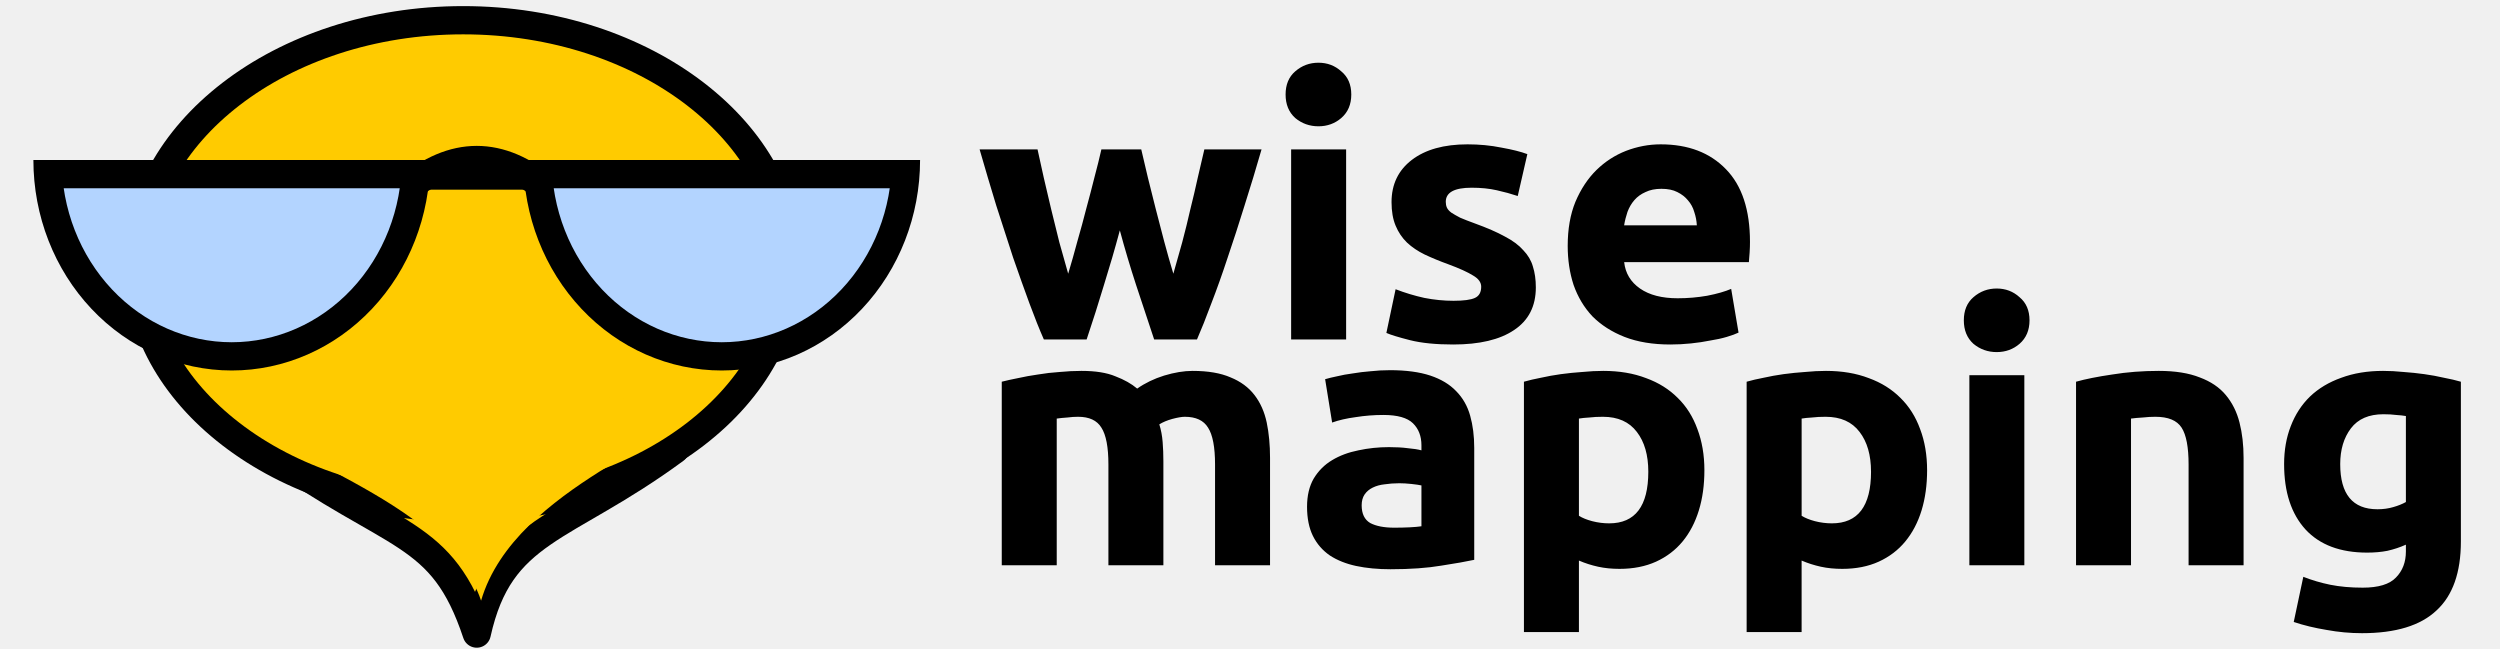
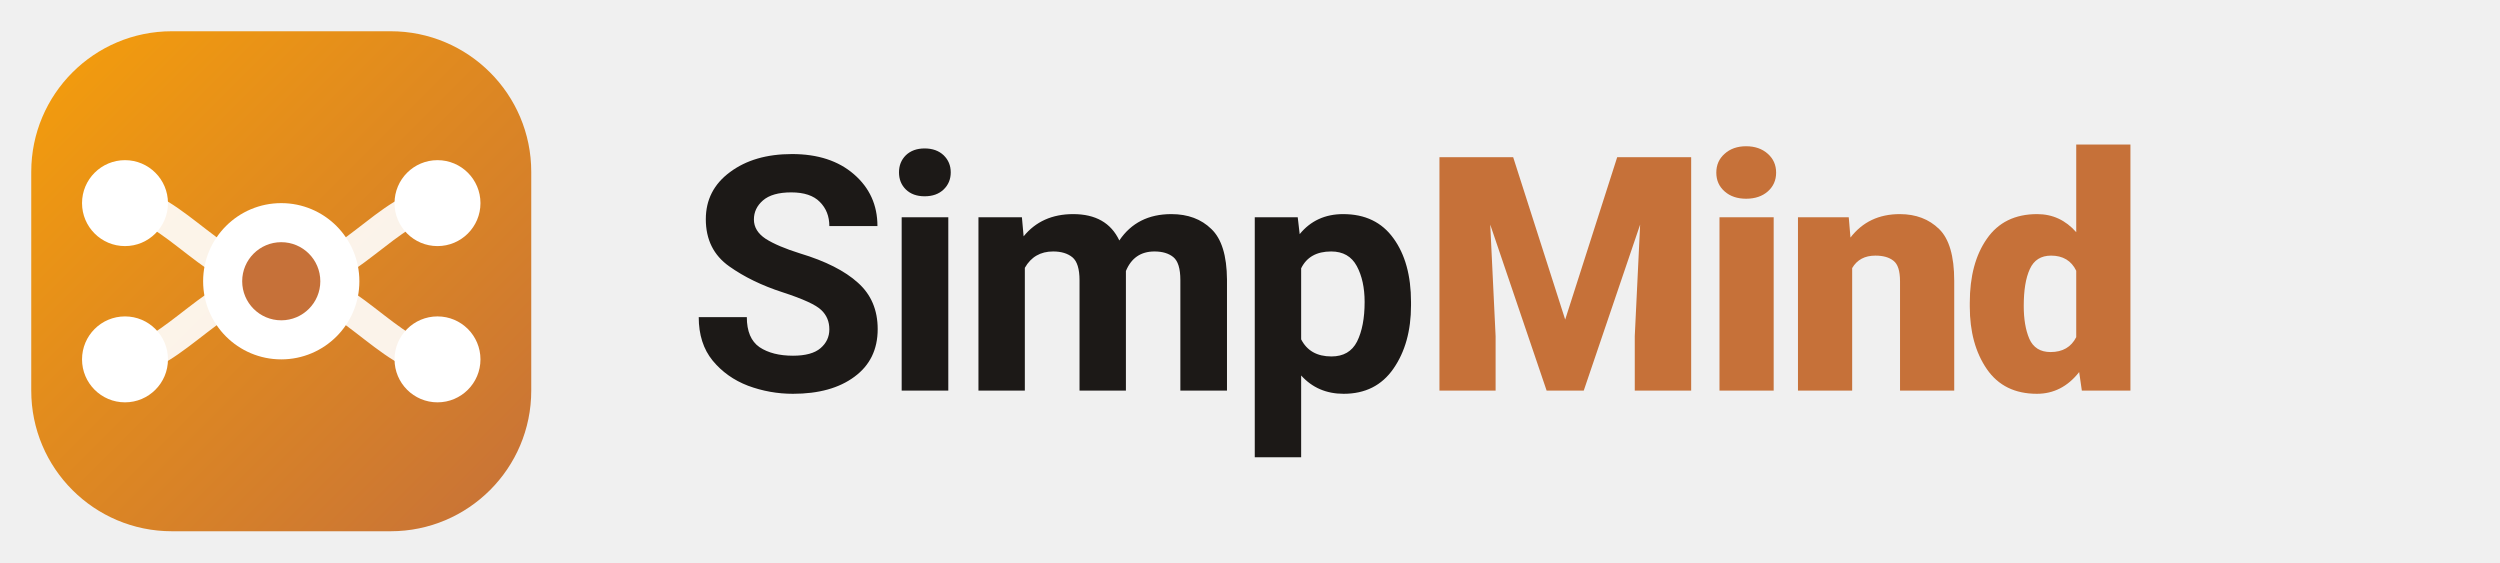
- <svg xmlns="http://www.w3.org/2000/svg" viewBox="9.449 8.932 132.742 34.405" width="133px" height="34.5px">
-   <mask id="i08j30ef6a" fill="#fff">
-     <path d="M 32.284 17.414 C 32.284 20.379 31.176 23.221 29.199 25.317 C 27.224 27.413 24.546 28.59 21.753 28.59 C 18.96 28.59 16.282 27.413 14.307 25.317 C 12.331 23.221 11.222 20.379 11.222 17.414 L 32.284 17.414 Z" />
-   </mask>
-   <mask id="1f1ltfoetb" fill="#fff">
-     <path d="M 58.302 17.414 C 58.302 20.379 57.193 23.221 55.217 25.317 C 53.243 27.413 50.564 28.59 47.771 28.59 C 44.978 28.59 42.299 27.413 40.325 25.317 C 38.349 23.221 37.24 20.379 37.24 17.414 L 58.302 17.414 Z" />
-   </mask>
-   <path fill="#FFCB00" stroke="#000" stroke-linejoin="round" stroke-width="1.5" d="M 34.762 42.559 C 32.904 36.97 30.427 37.669 23.612 32.779 L 45.294 32.779 C 39.363 37.148 36.002 36.97 34.762 42.559 Z" style="" />
-   <path fill="#FFCB00" stroke="#000" stroke-width="1.5" d="M 51.29 22.941 C 51.29 26.358 49.494 29.569 46.372 31.971 C 43.257 34.371 38.902 35.889 34.044 35.889 C 29.186 35.889 24.83 34.371 21.715 31.971 C 18.594 29.569 16.796 26.358 16.796 22.941 C 16.796 19.523 18.594 16.313 21.715 13.91 C 24.83 11.511 29.185 9.992 34.041 9.992 C 38.902 9.992 43.257 11.511 46.372 13.91 C 49.492 16.313 51.292 19.523 51.292 22.941 Z" style="" />
-   <path fill="#B3D4FF" stroke="#000" stroke-width="3" d="M 32.284 17.414 C 32.284 20.379 31.175 23.22 29.2 25.317 C 27.225 27.413 24.545 28.59 21.753 28.59 C 18.961 28.59 16.283 27.413 14.307 25.317 C 12.331 23.22 11.222 20.379 11.222 17.414 L 32.284 17.414 Z" mask="url(#i08j30ef6a)" style="" />
-   <path fill="#B3D4FF" stroke="#000" stroke-width="3" d="M 58.302 17.414 C 58.302 20.379 57.193 23.22 55.217 25.317 C 53.243 27.413 50.564 28.59 47.772 28.59 C 44.979 28.59 42.3 27.413 40.326 25.317 C 38.35 23.22 37.24 20.379 37.24 17.414 L 58.302 17.414 Z" mask="url(#1f1ltfoetb)" style="" />
-   <path stroke="#000" stroke-width="1.5" d="M 31.045 18.987 C 33.523 16.89 36.002 16.89 38.479 18.987" style="" />
-   <path fill="#FFCB00" d="M 34.993 40.812 C 33.136 35.224 22.373 32.779 24.231 31.383 C 26.089 29.986 44.055 29.289 45.294 30.685 C 46.534 32.082 36.797 34.632 34.993 40.812 Z" style="" />
-   <path fill="#000" d="M 68.909 21.149 C 68.649 22.121 68.367 23.086 68.067 24.045 C 67.779 25.005 67.472 25.97 67.146 26.941 L 64.874 26.941 C 64.637 26.405 64.383 25.766 64.108 25.024 C 63.834 24.281 63.548 23.476 63.246 22.607 C 62.959 21.724 62.659 20.797 62.345 19.825 C 62.044 18.841 61.751 17.85 61.463 16.851 L 64.539 16.851 C 64.644 17.312 64.755 17.818 64.873 18.366 C 65.004 18.904 65.135 19.461 65.265 20.036 C 65.409 20.612 65.552 21.194 65.696 21.782 C 65.853 22.357 66.01 22.914 66.166 23.451 C 66.336 22.888 66.499 22.313 66.656 21.724 C 66.826 21.136 66.983 20.56 67.126 19.997 C 67.282 19.422 67.428 18.873 67.557 18.349 C 67.701 17.811 67.825 17.312 67.929 16.851 L 70.046 16.851 C 70.15 17.312 70.268 17.811 70.398 18.348 L 70.811 19.997 C 70.954 20.561 71.103 21.136 71.26 21.724 C 71.417 22.313 71.581 22.888 71.75 23.451 C 71.907 22.914 72.063 22.357 72.221 21.782 C 72.377 21.194 72.521 20.612 72.651 20.036 C 72.795 19.461 72.926 18.904 73.043 18.367 C 73.174 17.818 73.293 17.312 73.396 16.851 L 76.433 16.851 C 76.145 17.85 75.846 18.84 75.532 19.825 C 75.231 20.797 74.931 21.724 74.63 22.607 C 74.344 23.476 74.056 24.282 73.769 25.024 C 73.494 25.766 73.239 26.406 73.005 26.942 L 70.731 26.942 C 70.405 25.97 70.085 25.005 69.771 24.046 C 69.458 23.086 69.17 22.121 68.909 21.15 Z M 80.924 26.942 L 78.004 26.942 L 78.004 16.851 L 80.924 16.851 L 80.924 26.942 Z M 81.198 13.937 C 81.198 14.46 81.022 14.875 80.668 15.183 C 80.329 15.476 79.925 15.624 79.455 15.624 C 78.984 15.624 78.572 15.476 78.22 15.183 C 77.88 14.875 77.71 14.46 77.71 13.936 C 77.71 13.411 77.88 13.002 78.22 12.708 C 78.572 12.401 78.984 12.248 79.454 12.248 C 79.925 12.248 80.33 12.401 80.668 12.708 C 81.022 13.002 81.198 13.411 81.198 13.936 Z M 86.627 24.889 C 87.163 24.889 87.542 24.838 87.763 24.736 C 87.986 24.634 88.096 24.436 88.096 24.141 C 88.096 23.911 87.953 23.713 87.665 23.547 C 87.379 23.367 86.941 23.169 86.353 22.951 C 85.895 22.786 85.477 22.612 85.098 22.434 C 84.732 22.255 84.419 22.044 84.159 21.801 C 83.896 21.546 83.694 21.245 83.551 20.899 C 83.407 20.554 83.335 20.138 83.335 19.652 C 83.335 18.706 83.694 17.958 84.413 17.408 C 85.132 16.858 86.117 16.582 87.372 16.582 C 87.999 16.582 88.6 16.639 89.174 16.756 C 89.749 16.858 90.206 16.974 90.546 17.101 L 90.036 19.326 C 89.696 19.212 89.325 19.109 88.919 19.019 C 88.528 18.93 88.085 18.885 87.587 18.885 C 86.673 18.885 86.215 19.134 86.215 19.633 C 86.215 19.749 86.234 19.851 86.274 19.94 C 86.314 20.029 86.392 20.12 86.509 20.208 C 86.627 20.285 86.784 20.375 86.979 20.477 C 87.189 20.567 87.45 20.67 87.764 20.783 C 88.404 21.015 88.933 21.245 89.35 21.475 C 89.768 21.692 90.095 21.935 90.331 22.204 C 90.578 22.459 90.749 22.747 90.84 23.067 C 90.943 23.387 90.997 23.758 90.997 24.179 C 90.997 25.177 90.611 25.932 89.841 26.443 C 89.083 26.955 88.006 27.21 86.607 27.21 C 85.693 27.21 84.928 27.134 84.315 26.98 C 83.714 26.827 83.296 26.699 83.061 26.596 L 83.551 24.275 C 84.047 24.467 84.556 24.621 85.079 24.736 C 85.602 24.838 86.118 24.889 86.627 24.889 Z M 92.689 21.973 C 92.689 21.078 92.826 20.298 93.099 19.633 C 93.387 18.955 93.76 18.393 94.216 17.945 C 94.674 17.497 95.196 17.16 95.785 16.928 C 96.385 16.698 96.999 16.582 97.626 16.582 C 99.089 16.582 100.245 17.024 101.095 17.906 C 101.943 18.777 102.367 20.062 102.367 21.762 C 102.367 21.929 102.362 22.115 102.349 22.319 C 102.336 22.51 102.322 22.684 102.309 22.837 L 95.687 22.837 C 95.751 23.425 96.033 23.893 96.529 24.238 C 97.025 24.583 97.691 24.755 98.528 24.755 C 99.064 24.755 99.586 24.71 100.094 24.621 C 100.618 24.519 101.042 24.397 101.369 24.257 L 101.76 26.578 C 101.603 26.653 101.394 26.731 101.133 26.807 C 100.872 26.885 100.578 26.949 100.252 27 C 99.938 27.064 99.599 27.115 99.232 27.153 C 98.867 27.191 98.501 27.21 98.135 27.21 C 97.208 27.21 96.398 27.076 95.706 26.807 C 95.026 26.539 94.459 26.174 94.002 25.715 C 93.557 25.242 93.225 24.685 93.001 24.046 C 92.792 23.406 92.689 22.715 92.689 21.972 Z M 99.546 20.881 C 99.532 20.637 99.487 20.401 99.408 20.171 C 99.343 19.94 99.232 19.735 99.075 19.556 C 98.931 19.378 98.742 19.23 98.507 19.115 C 98.285 19.001 98.004 18.943 97.665 18.943 C 97.338 18.943 97.057 19 96.822 19.115 C 96.587 19.218 96.391 19.358 96.234 19.538 C 96.077 19.717 95.953 19.927 95.862 20.171 C 95.785 20.401 95.724 20.637 95.685 20.881 L 99.546 20.881 Z M 68.302 33.58 C 68.302 32.659 68.178 32.007 67.929 31.623 C 67.695 31.239 67.282 31.048 66.695 31.048 C 66.513 31.048 66.322 31.059 66.127 31.086 C 65.931 31.099 65.742 31.117 65.558 31.143 L 65.558 38.931 L 62.639 38.931 L 62.639 29.186 C 62.887 29.122 63.175 29.059 63.501 28.995 C 63.841 28.919 64.194 28.854 64.56 28.803 C 64.939 28.739 65.323 28.694 65.715 28.669 C 66.108 28.631 66.492 28.611 66.871 28.611 C 67.616 28.611 68.217 28.707 68.674 28.899 C 69.144 29.078 69.529 29.295 69.83 29.551 C 70.248 29.258 70.725 29.026 71.26 28.86 C 71.809 28.694 72.313 28.611 72.768 28.611 C 73.592 28.611 74.264 28.727 74.788 28.956 C 75.324 29.174 75.748 29.487 76.061 29.897 C 76.374 30.305 76.589 30.791 76.708 31.354 C 76.825 31.916 76.884 32.543 76.884 33.234 L 76.884 38.931 L 73.964 38.931 L 73.964 33.58 C 73.964 32.659 73.84 32.007 73.592 31.623 C 73.357 31.239 72.945 31.048 72.358 31.048 C 72.201 31.048 71.979 31.086 71.692 31.162 C 71.417 31.239 71.189 31.335 71.005 31.45 C 71.097 31.745 71.156 32.058 71.182 32.39 C 71.208 32.71 71.221 33.055 71.221 33.426 L 71.221 38.931 L 68.302 38.931 L 68.302 33.58 Z M 83.474 36.936 C 83.761 36.936 84.035 36.93 84.296 36.917 C 84.558 36.905 84.766 36.885 84.923 36.861 L 84.923 34.693 C 84.807 34.666 84.63 34.641 84.394 34.615 C 84.16 34.59 83.944 34.577 83.748 34.577 C 83.474 34.577 83.212 34.597 82.964 34.634 C 82.729 34.659 82.52 34.717 82.336 34.808 C 82.155 34.896 82.01 35.019 81.905 35.172 C 81.802 35.325 81.749 35.517 81.749 35.747 C 81.749 36.195 81.9 36.508 82.2 36.687 C 82.513 36.853 82.938 36.936 83.474 36.936 Z M 83.238 28.573 C 84.101 28.573 84.818 28.669 85.394 28.86 C 85.969 29.052 86.425 29.328 86.766 29.686 C 87.119 30.043 87.367 30.478 87.51 30.99 C 87.654 31.501 87.726 32.071 87.726 32.697 L 87.726 38.643 C 87.307 38.734 86.726 38.836 85.981 38.951 C 85.238 39.078 84.335 39.143 83.278 39.143 C 82.611 39.143 82.004 39.086 81.455 38.969 C 80.92 38.854 80.456 38.669 80.064 38.414 C 79.673 38.145 79.372 37.799 79.162 37.377 C 78.954 36.956 78.849 36.437 78.849 35.824 C 78.849 35.235 78.967 34.737 79.202 34.329 C 79.45 33.918 79.776 33.592 80.182 33.35 C 80.587 33.106 81.05 32.934 81.573 32.83 C 82.095 32.717 82.638 32.659 83.199 32.659 C 83.577 32.659 83.911 32.677 84.199 32.716 C 84.499 32.742 84.741 32.779 84.923 32.83 L 84.923 32.563 C 84.923 32.076 84.773 31.687 84.473 31.393 C 84.172 31.099 83.65 30.951 82.905 30.951 C 82.41 30.951 81.919 30.989 81.436 31.066 C 80.952 31.13 80.535 31.226 80.181 31.354 L 79.809 29.052 C 79.979 29.001 80.188 28.95 80.437 28.899 C 80.698 28.835 80.979 28.784 81.278 28.745 C 81.58 28.694 81.893 28.655 82.221 28.63 C 82.559 28.592 82.899 28.574 83.238 28.574 Z M 96.969 33.963 C 96.969 33.081 96.766 32.378 96.361 31.852 C 95.956 31.316 95.356 31.048 94.559 31.048 C 94.297 31.048 94.056 31.059 93.834 31.086 C 93.611 31.099 93.428 31.117 93.285 31.143 L 93.285 36.304 C 93.468 36.419 93.702 36.515 93.991 36.591 C 94.291 36.668 94.591 36.706 94.892 36.706 C 96.276 36.706 96.969 35.791 96.969 33.963 Z M 99.947 33.886 C 99.947 34.666 99.85 35.376 99.653 36.016 C 99.457 36.655 99.171 37.205 98.792 37.665 C 98.413 38.126 97.941 38.483 97.381 38.74 C 96.818 38.995 96.171 39.123 95.441 39.123 C 95.035 39.123 94.656 39.086 94.304 39.009 C 93.951 38.931 93.611 38.823 93.285 38.682 L 93.285 42.48 L 90.365 42.48 L 90.365 29.186 C 90.627 29.11 90.928 29.04 91.267 28.975 C 91.607 28.899 91.96 28.835 92.326 28.784 C 92.704 28.733 93.083 28.694 93.462 28.669 C 93.853 28.631 94.225 28.611 94.578 28.611 C 95.427 28.611 96.185 28.739 96.851 28.995 C 97.517 29.237 98.079 29.589 98.536 30.05 C 98.994 30.498 99.34 31.048 99.575 31.699 C 99.822 32.352 99.947 33.081 99.947 33.886 Z M 108.794 33.963 C 108.794 33.081 108.592 32.378 108.187 31.852 C 107.782 31.316 107.181 31.048 106.384 31.048 C 106.122 31.048 105.881 31.059 105.659 31.086 C 105.437 31.099 105.255 31.117 105.11 31.143 L 105.11 36.304 C 105.293 36.419 105.528 36.515 105.816 36.591 C 106.117 36.668 106.417 36.706 106.716 36.706 C 108.102 36.706 108.795 35.791 108.795 33.963 Z M 111.772 33.886 C 111.772 34.666 111.674 35.376 111.479 36.016 C 111.283 36.655 110.995 37.205 110.616 37.665 C 110.238 38.126 109.768 38.483 109.205 38.74 C 108.645 38.995 107.998 39.123 107.265 39.123 C 106.861 39.123 106.482 39.086 106.129 39.009 C 105.777 38.931 105.437 38.823 105.109 38.682 L 105.109 42.48 L 102.19 42.48 L 102.19 29.186 C 102.452 29.11 102.752 29.04 103.092 28.975 C 103.431 28.899 103.784 28.835 104.15 28.784 C 104.529 28.733 104.908 28.694 105.287 28.669 C 105.679 28.631 106.051 28.611 106.403 28.611 C 107.252 28.611 108.01 28.739 108.676 28.995 C 109.343 29.237 109.904 29.589 110.362 30.05 C 110.818 30.498 111.165 31.048 111.401 31.699 C 111.649 32.352 111.772 33.081 111.772 33.886 Z M 116.936 38.931 L 114.016 38.931 L 114.016 28.841 L 116.935 28.841 L 116.935 38.931 Z M 117.21 25.926 C 117.21 26.45 117.034 26.865 116.681 27.173 C 116.342 27.466 115.936 27.613 115.467 27.613 C 114.997 27.613 114.585 27.466 114.232 27.173 C 113.891 26.865 113.722 26.45 113.722 25.926 C 113.722 25.402 113.892 24.991 114.232 24.698 C 114.585 24.39 114.997 24.237 115.467 24.237 C 115.936 24.237 116.342 24.39 116.68 24.698 C 117.034 24.991 117.21 25.402 117.21 25.926 Z M 119.68 29.186 C 120.175 29.046 120.816 28.918 121.6 28.803 C 122.384 28.675 123.207 28.611 124.07 28.611 C 124.945 28.611 125.669 28.727 126.244 28.956 C 126.832 29.174 127.296 29.487 127.635 29.897 C 127.974 30.305 128.218 30.791 128.36 31.354 C 128.504 31.916 128.576 32.543 128.576 33.234 L 128.576 38.931 L 125.656 38.931 L 125.656 33.58 C 125.656 32.659 125.533 32.007 125.284 31.623 C 125.036 31.239 124.573 31.048 123.893 31.048 C 123.684 31.048 123.461 31.059 123.227 31.086 C 122.992 31.099 122.783 31.117 122.599 31.143 L 122.599 38.931 L 119.68 38.931 L 119.68 29.186 Z M 133.707 33.56 C 133.707 35.159 134.367 35.958 135.685 35.958 C 135.986 35.958 136.268 35.92 136.528 35.842 C 136.79 35.767 137.011 35.678 137.194 35.574 L 137.194 31.008 C 137.051 30.983 136.881 30.964 136.685 30.952 C 136.489 30.926 136.26 30.913 135.999 30.913 C 135.23 30.913 134.654 31.162 134.275 31.661 C 133.897 32.16 133.707 32.793 133.707 33.56 Z M 140.114 37.665 C 140.114 39.315 139.683 40.537 138.821 41.329 C 137.973 42.134 136.653 42.538 134.863 42.538 C 134.236 42.538 133.61 42.481 132.982 42.365 C 132.355 42.262 131.774 42.123 131.239 41.943 L 131.747 39.545 C 132.205 39.724 132.681 39.865 133.179 39.967 C 133.687 40.069 134.262 40.121 134.902 40.121 C 135.738 40.121 136.326 39.941 136.665 39.584 C 137.018 39.226 137.194 38.765 137.194 38.202 L 137.194 37.838 C 136.881 37.979 136.555 38.087 136.214 38.164 C 135.888 38.228 135.529 38.26 135.137 38.26 C 133.714 38.26 132.622 37.85 131.865 37.032 C 131.107 36.201 130.728 35.044 130.728 33.56 C 130.728 32.819 130.846 32.147 131.081 31.546 C 131.316 30.932 131.656 30.407 132.101 29.974 C 132.557 29.538 133.112 29.207 133.766 28.975 C 134.419 28.733 135.157 28.611 135.98 28.611 C 136.332 28.611 136.691 28.63 137.058 28.668 C 137.436 28.694 137.809 28.733 138.174 28.784 C 138.54 28.835 138.886 28.899 139.213 28.975 C 139.553 29.039 139.853 29.11 140.114 29.186 L 140.114 37.665 Z" style="" />
+ <svg xmlns="http://www.w3.org/2000/svg" viewBox="0 0 160 36" width="160" height="36" fill="none">
+   <defs>
+     <linearGradient id="sm-grad-ed" x1="2" y1="2" x2="34" y2="34" gradientUnits="userSpaceOnUse">
+       <stop offset="0%" stop-color="#f59e0b" />
+       <stop offset="100%" stop-color="#c67139" />
+     </linearGradient>
+   </defs>
+   <rect x="2" y="2" width="32" height="32" rx="9" fill="url(#sm-grad-ed)" />
+   <path d="M18 18 C14 18 11 13 8 13" stroke="#ffffff" stroke-width="2" stroke-linecap="round" fill="none" opacity="0.9" />
+   <path d="M18 18 C22 18 25 13 28 13" stroke="#ffffff" stroke-width="2" stroke-linecap="round" fill="none" opacity="0.9" />
+   <path d="M18 18 C14 18 11 23 8 23" stroke="#ffffff" stroke-width="2" stroke-linecap="round" fill="none" opacity="0.9" />
+   <path d="M18 18 C22 18 25 23 28 23" stroke="#ffffff" stroke-width="2" stroke-linecap="round" fill="none" opacity="0.9" />
+   <circle cx="8" cy="13" r="2.75" fill="#ffffff" />
+   <circle cx="28" cy="13" r="2.75" fill="#ffffff" />
+   <circle cx="8" cy="23" r="2.75" fill="#ffffff" />
+   <circle cx="28" cy="23" r="2.75" fill="#ffffff" />
+   <circle cx="18" cy="18" r="5" fill="#ffffff" />
+   <circle cx="18" cy="18" r="2.5" fill="#c67139" />
+   <text x="44" y="25" font-family="system-ui, -apple-system, 'Segoe UI', Roboto, Helvetica, Arial, sans-serif" font-size="21" font-weight="700" fill="#1c1917" letter-spacing="-0.5px">Simp<tspan fill="#c67139" font-weight="800">Mind</tspan>
+   </text>
</svg>
